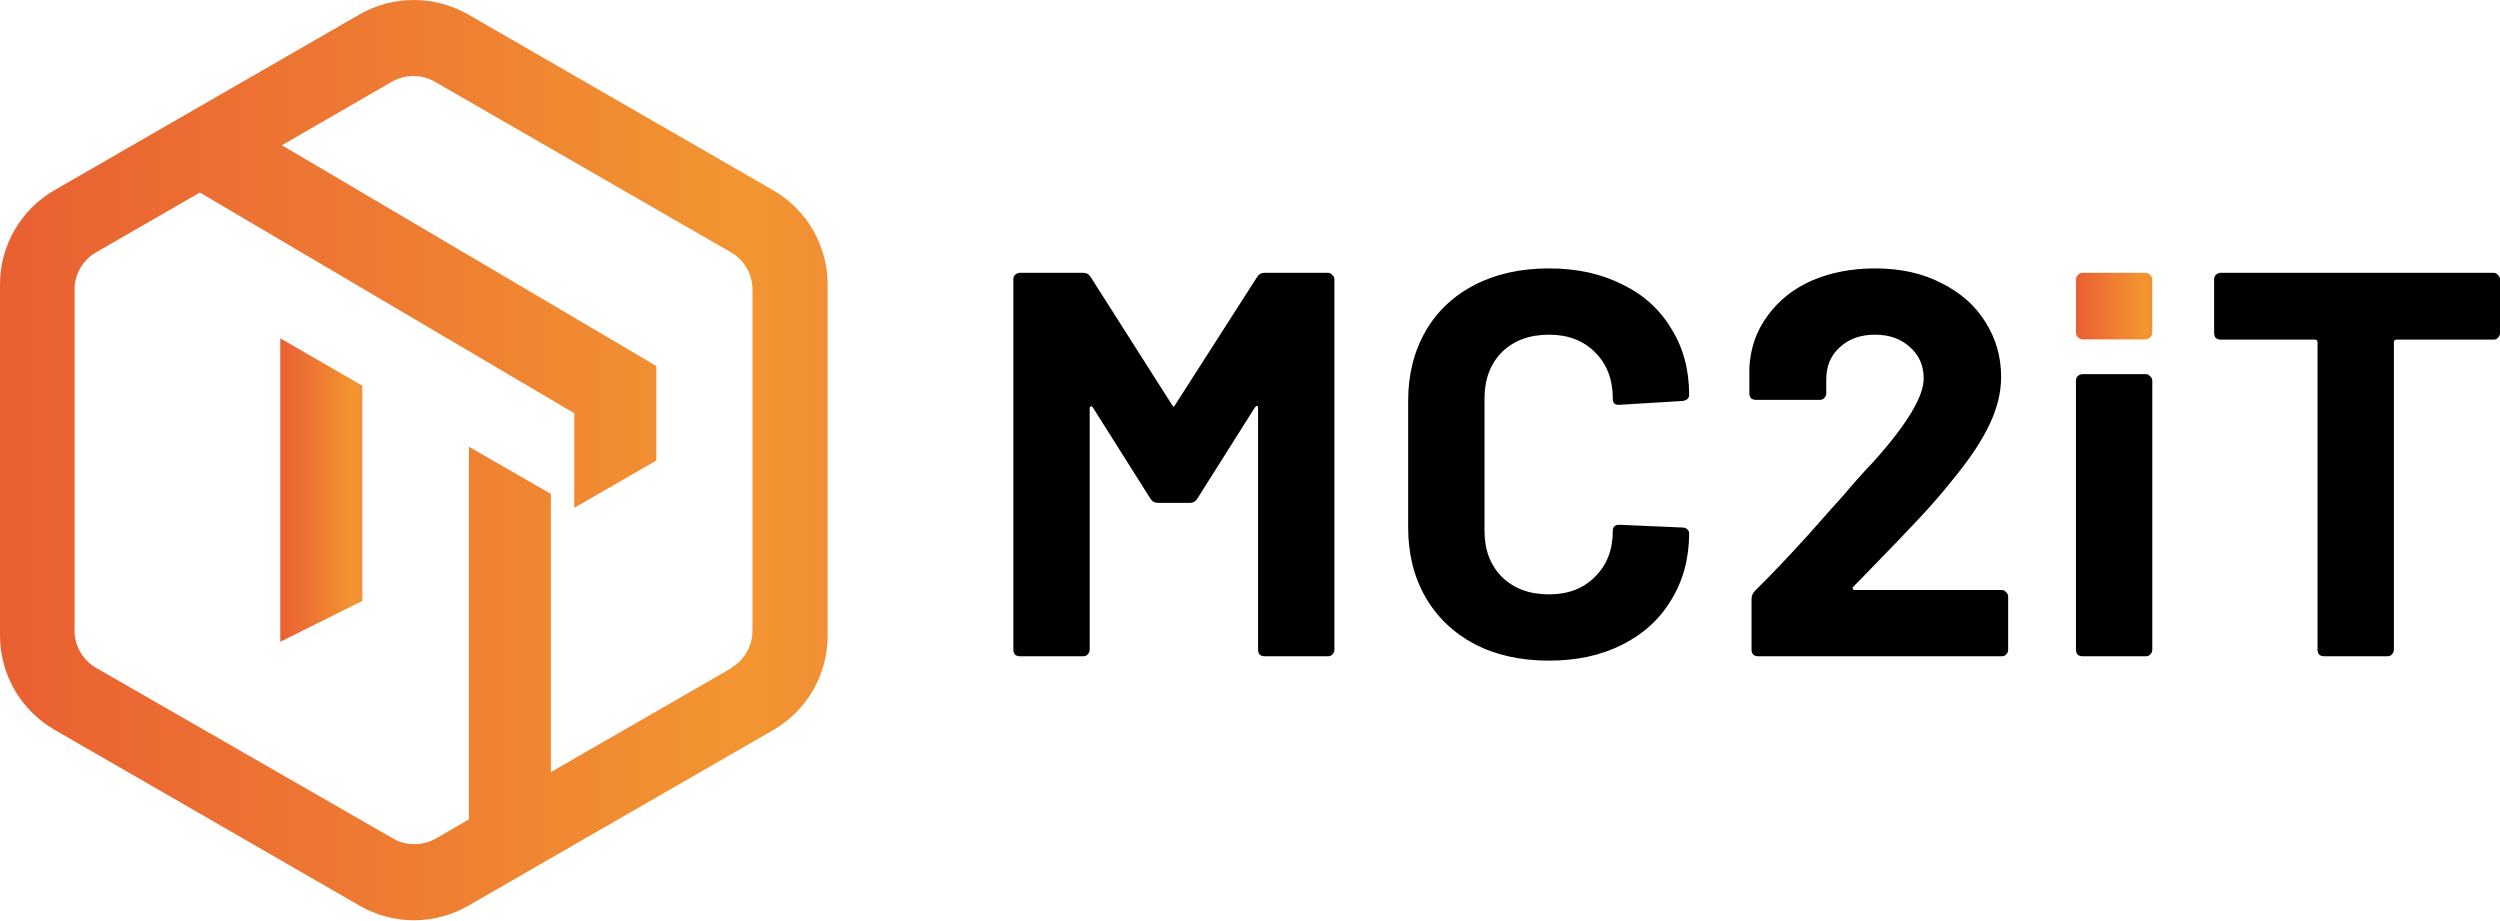
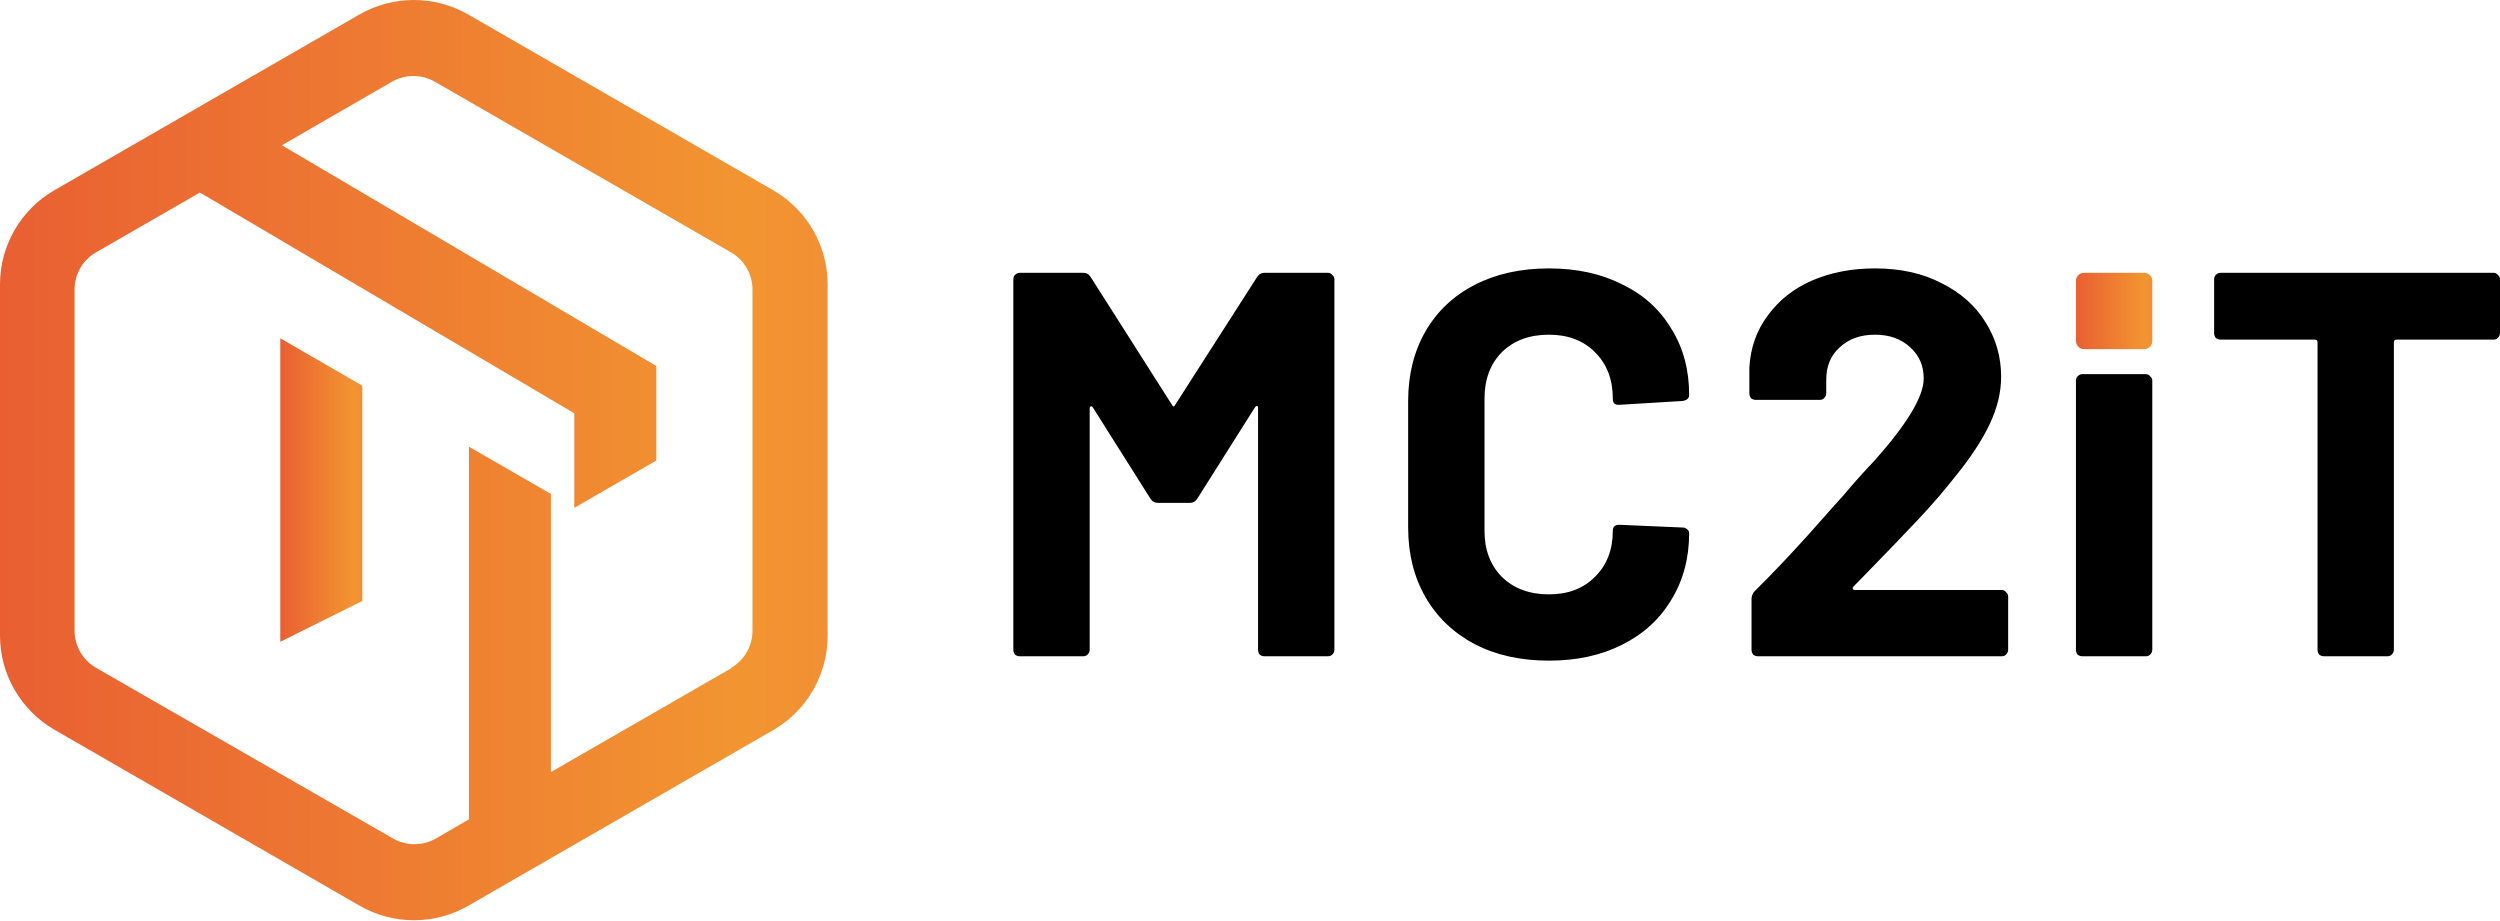
<svg xmlns="http://www.w3.org/2000/svg" xmlns:xlink="http://www.w3.org/1999/xlink" viewBox="0 0 326 120">
  <defs>
    <linearGradient id="a" x1="80.5" x2="90.63" y1="60.66" y2="60.66" gradientUnits="userSpaceOnUse">
      <stop offset="0" stop-color="#ffef26" />
      <stop offset="0" stop-color="#ffea21" />
      <stop offset="0" stop-color="#fed70f" />
      <stop offset="0" stop-color="#fdcc04" />
      <stop offset="0" stop-color="#fdc800" />
      <stop offset="0" stop-color="#e95f32" />
      <stop offset=".9" stop-color="#f29531" />
      <stop offset="1" stop-color="#f18f34" />
    </linearGradient>
    <linearGradient xlink:href="#a" id="c" x1="233.56" x2="335.82" y1="373.28" y2="373.28" gradientTransform="matrix(1.0558 0 0 1.0536 -246.636 -333.293)" />
    <linearGradient xlink:href="#a" id="d" x1="80.5" x2="90.63" y1="60.66" y2="60.66" gradientTransform="matrix(1.0558 0 0 1.0536 -48.441 -.012)" gradientUnits="userSpaceOnUse" />
-     <linearGradient xlink:href="#a" id="b" x1="138.664" x2="148.626" y1="133.92" y2="133.92" gradientTransform="matrix(.99928 0 0 1 132.14 -94.005)" gradientUnits="userSpaceOnUse" />
+     <linearGradient xlink:href="#a" id="b" x1="138.664" x2="148.626" y1="133.92" y2="133.92" gradientTransform="matrix(.99928 0 0 1.1457 132.14 -112.884)" gradientUnits="userSpaceOnUse" />
  </defs>
  <path d="M325.153 35.571q.352 0 .564.286.283.214.283.571v7.001q0 .357-.283.643-.212.214-.564.214h-12.638q-.353 0-.353.358v40.075q0 .358-.283.643-.21.215-.564.215h-8.26q-.353 0-.636-.215-.212-.285-.212-.643V44.645q0-.358-.353-.358H289.57q-.352 0-.635-.214-.212-.286-.212-.643v-7q0-.358.212-.572.283-.286.635-.286z" font-family="Barlow" font-size="71.043" font-weight="700" letter-spacing="2.004" style="-inkscape-font-specification:&quot;Barlow Bold&quot;" />
-   <rect width="9.955" height="8.689" x="270.704" y="35.571" fill="url(#b)" ry=".919" />
+   <rect width="9.955" height="9.955" x="270.704" y="35.571" fill="url(#b)" ry="1.053" />
  <path d="M271.551 85.577c-.234 0-.446-.072-.635-.215a1.051 1.052 0 0 1-.212-.643V49.645c0-.238.07-.429.212-.571.189-.19.4-.286.635-.286h8.261a.67.67 0 0 1 .565.286.68.681 0 0 1 .282.571V84.72a.892.893 0 0 1-.282.643.76.76 0 0 1-.565.215zm-29.879-9.072q-.14.142-.07.285t.282.143h19.133q.354 0 .565.286.282.214.282.571v6.93q0 .357-.282.642-.211.215-.565.215h-31.77q-.354 0-.636-.215-.211-.285-.211-.643v-6.572q0-.643.423-1.071 3.46-3.43 7.06-7.43 3.6-4.072 4.519-5.072 1.977-2.357 4.024-4.5 6.425-7.215 6.425-10.716 0-2.5-1.765-4.072-1.765-1.643-4.589-1.643-2.825 0-4.59 1.643-1.764 1.572-1.764 4.215v1.786q0 .357-.283.643-.212.214-.565.214h-8.33q-.354 0-.636-.214-.212-.286-.212-.643V47.93q.212-3.858 2.4-6.787 2.188-3 5.79-4.572Q239.978 35 244.497 35q5.012 0 8.684 1.928 3.741 1.858 5.719 5.072 2.047 3.215 2.047 7.144 0 3-1.483 6.144-1.483 3.143-4.448 6.786-2.188 2.786-4.73 5.5-2.541 2.715-7.555 7.859zm-39.692 9.643q-5.506 0-9.673-2.143-4.165-2.214-6.425-6.143-2.258-3.93-2.258-9.073V52.287q0-5.143 2.258-9.072 2.26-3.93 6.426-6.072Q196.473 35 201.98 35q5.436 0 9.53 2.071 4.167 2 6.426 5.787 2.33 3.714 2.33 8.643 0 .643-.848.786l-8.26.5h-.14q-.707 0-.707-.785 0-3.787-2.33-6.073-2.259-2.286-6.001-2.286-3.813 0-6.143 2.286-2.258 2.286-2.258 6.073v17.216q0 3.714 2.258 6 2.33 2.286 6.143 2.286 3.742 0 6-2.286 2.33-2.286 2.33-6 0-.786.848-.786l8.26.357q.353 0 .565.214.282.215.282.5 0 4.93-2.33 8.716-2.258 3.786-6.424 5.858-4.095 2.071-9.531 2.071zm-38.07-50.005q.353-.572.989-.572h8.26q.352 0 .564.286.283.214.283.571v48.291q0 .358-.283.643-.212.215-.564.215h-8.26q-.354 0-.636-.215-.212-.285-.212-.643V53.216q0-.286-.14-.286-.143 0-.284.214l-7.484 11.859q-.352.571-.987.571h-4.166q-.636 0-.989-.571l-7.484-11.859q-.14-.214-.282-.142-.14 0-.14.285v31.432q0 .358-.284.643-.212.215-.564.215h-8.26q-.353 0-.636-.215-.212-.285-.212-.643v-48.29q0-.358.212-.572.283-.286.636-.286h8.26q.635 0 .989.572l10.588 16.644q.212.429.424 0z" font-family="Barlow" font-size="71.043" font-weight="700" letter-spacing="2.004" style="-inkscape-font-specification:&quot;Barlow Bold&quot;" />
  <path fill="url(#c)" d="M46.877 1.885 7.104 24.8A14.222 14.193 0 0 0 0 37.085v45.789a14.232 14.203 0 0 0 7.104 12.285l39.773 22.936a14.18 14.15 0 0 0 14.21 0l39.762-22.904a14.222 14.193 0 0 0 7.073-12.317v-45.79a14.211 14.182 0 0 0-7.115-12.284L61.045 1.885a14.232 14.203 0 0 0-14.168 0zm48.566 85.203-23.607 13.59V64.407l-10.685-6.154v48.592l-4.297 2.486a5.616 5.605 0 0 1-5.617 0L12.531 87.088a5.616 5.605 0 0 1-2.808-4.857V37.75a5.595 5.584 0 0 1 2.808-4.848l13.536-7.796 48.82 28.784v12.327l10.696-6.164V47.726L36.76 18.942l14.34-8.281a5.616 5.605 0 0 1 5.615 0l38.6 22.241a5.616 5.605 0 0 1 2.809 4.847v44.483a5.637 5.626 0 0 1-2.777 4.856z" />
  <path fill="url(#d)" d="m36.55 83.686 10.696-5.322V50.297L36.55 44.114Z" />
</svg>
